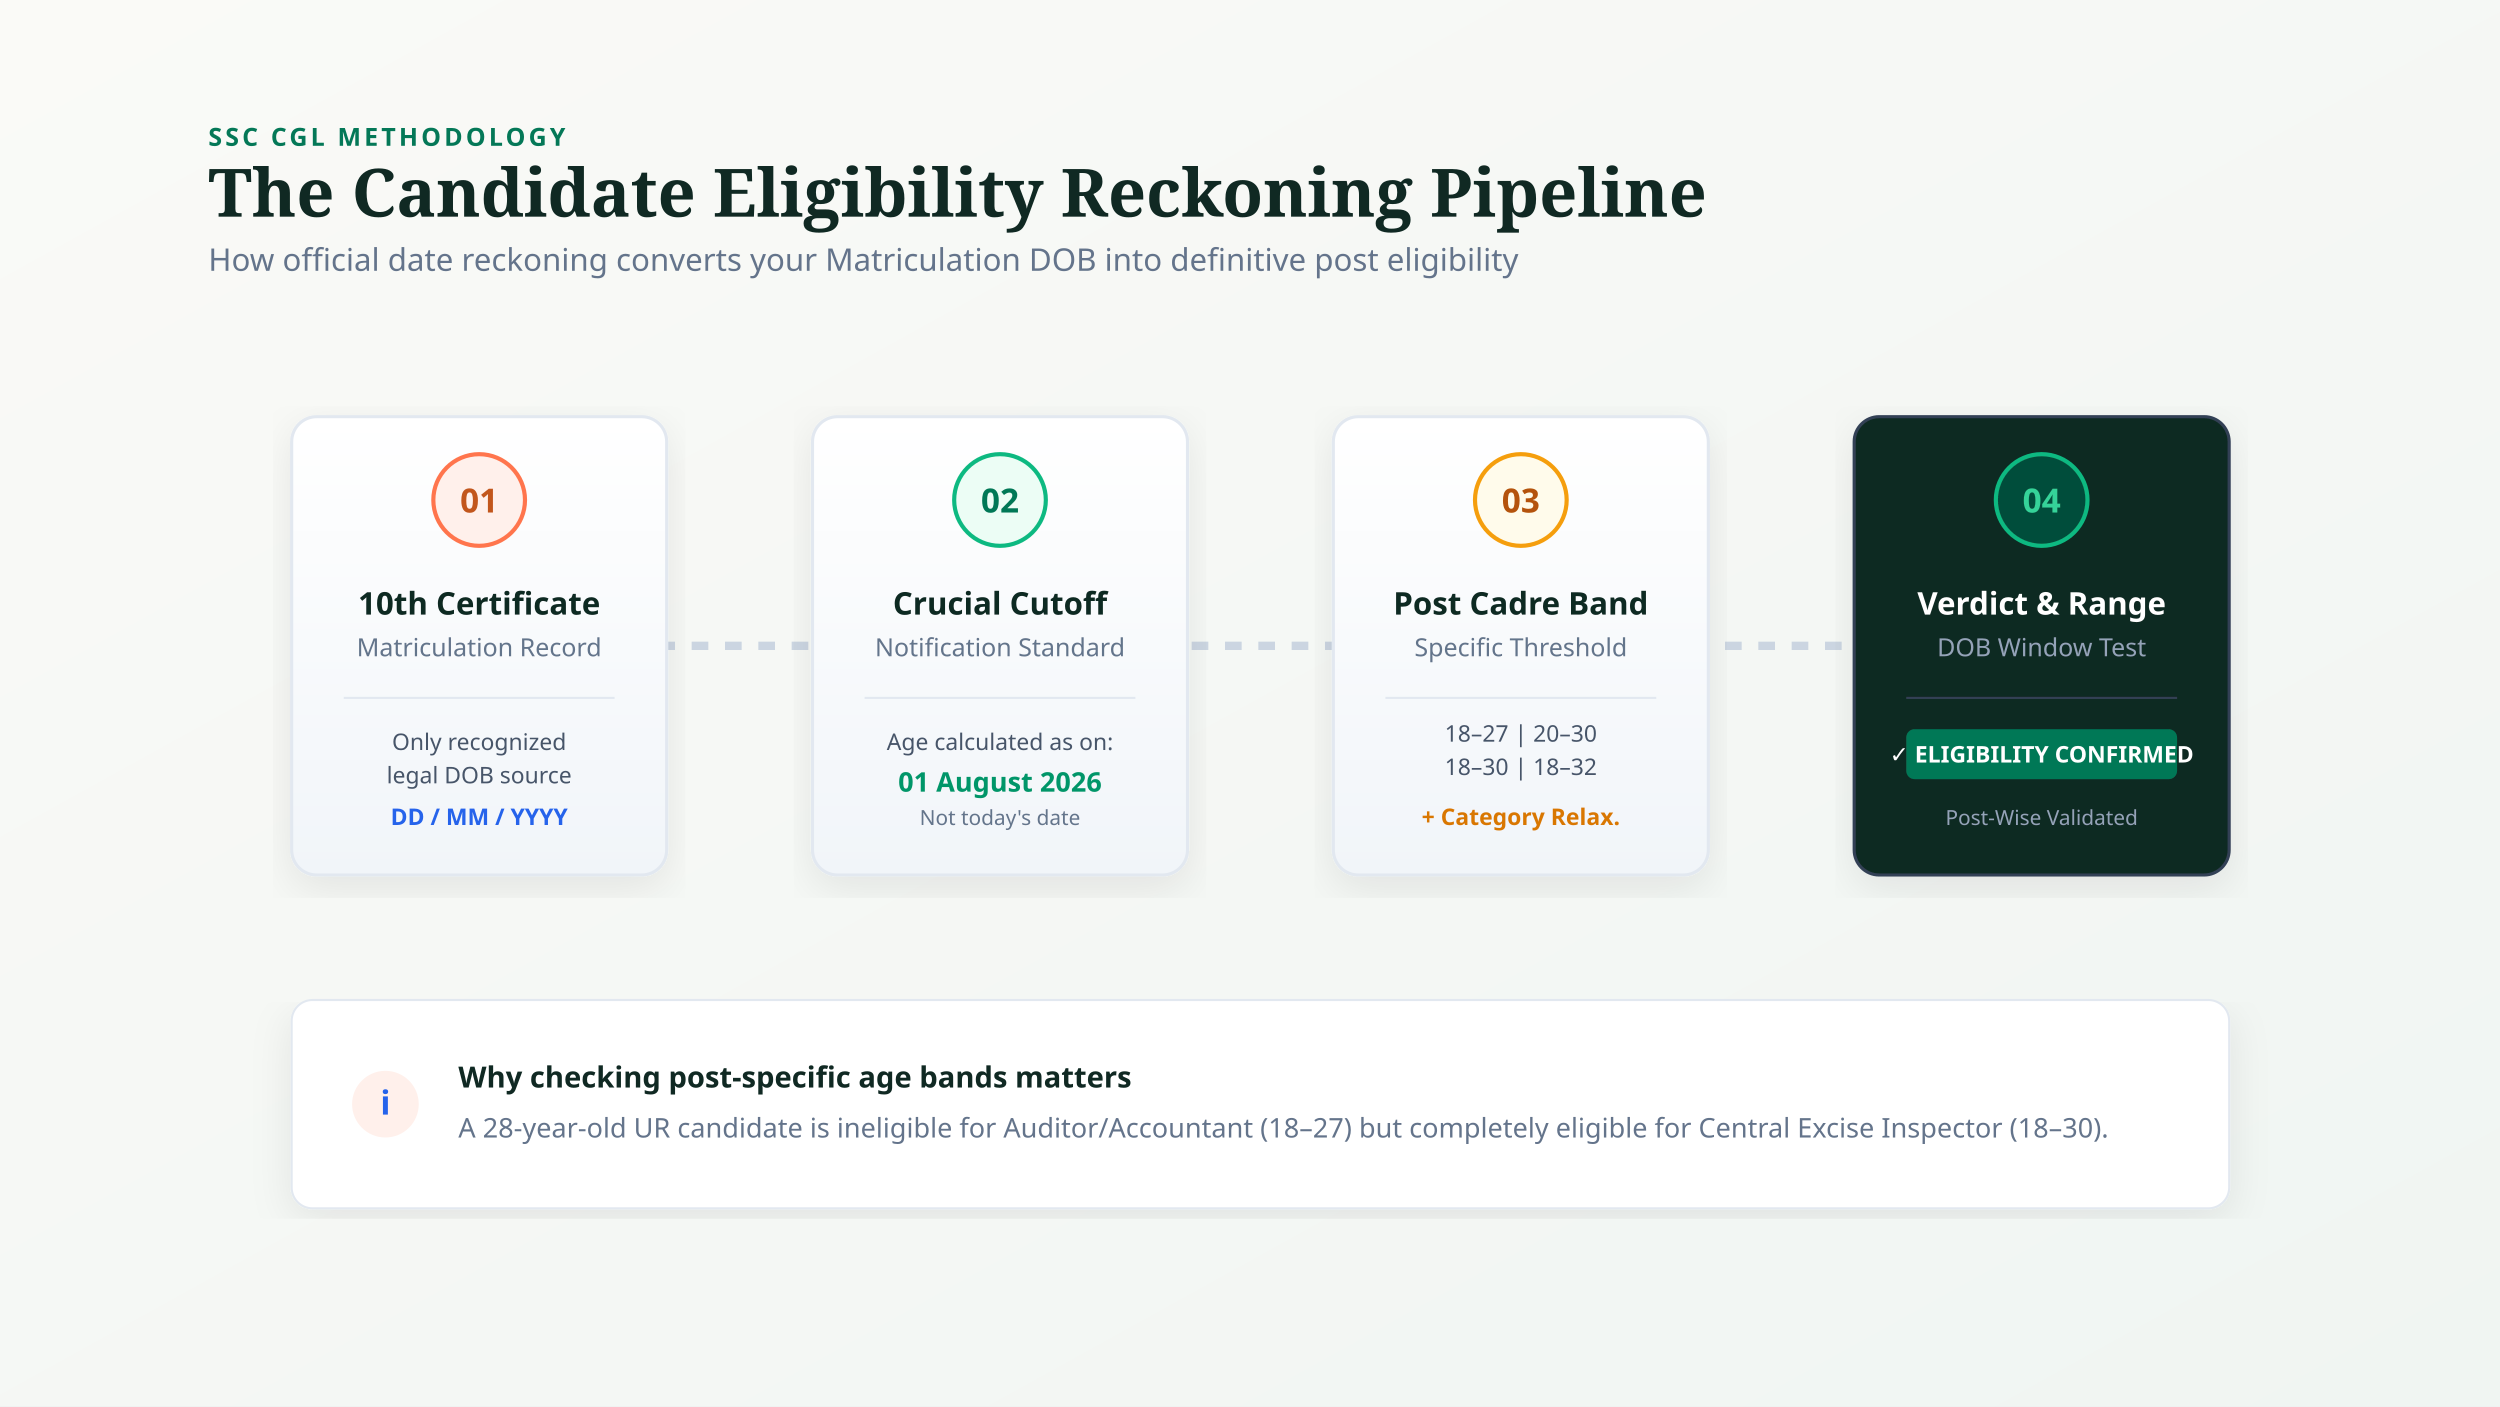
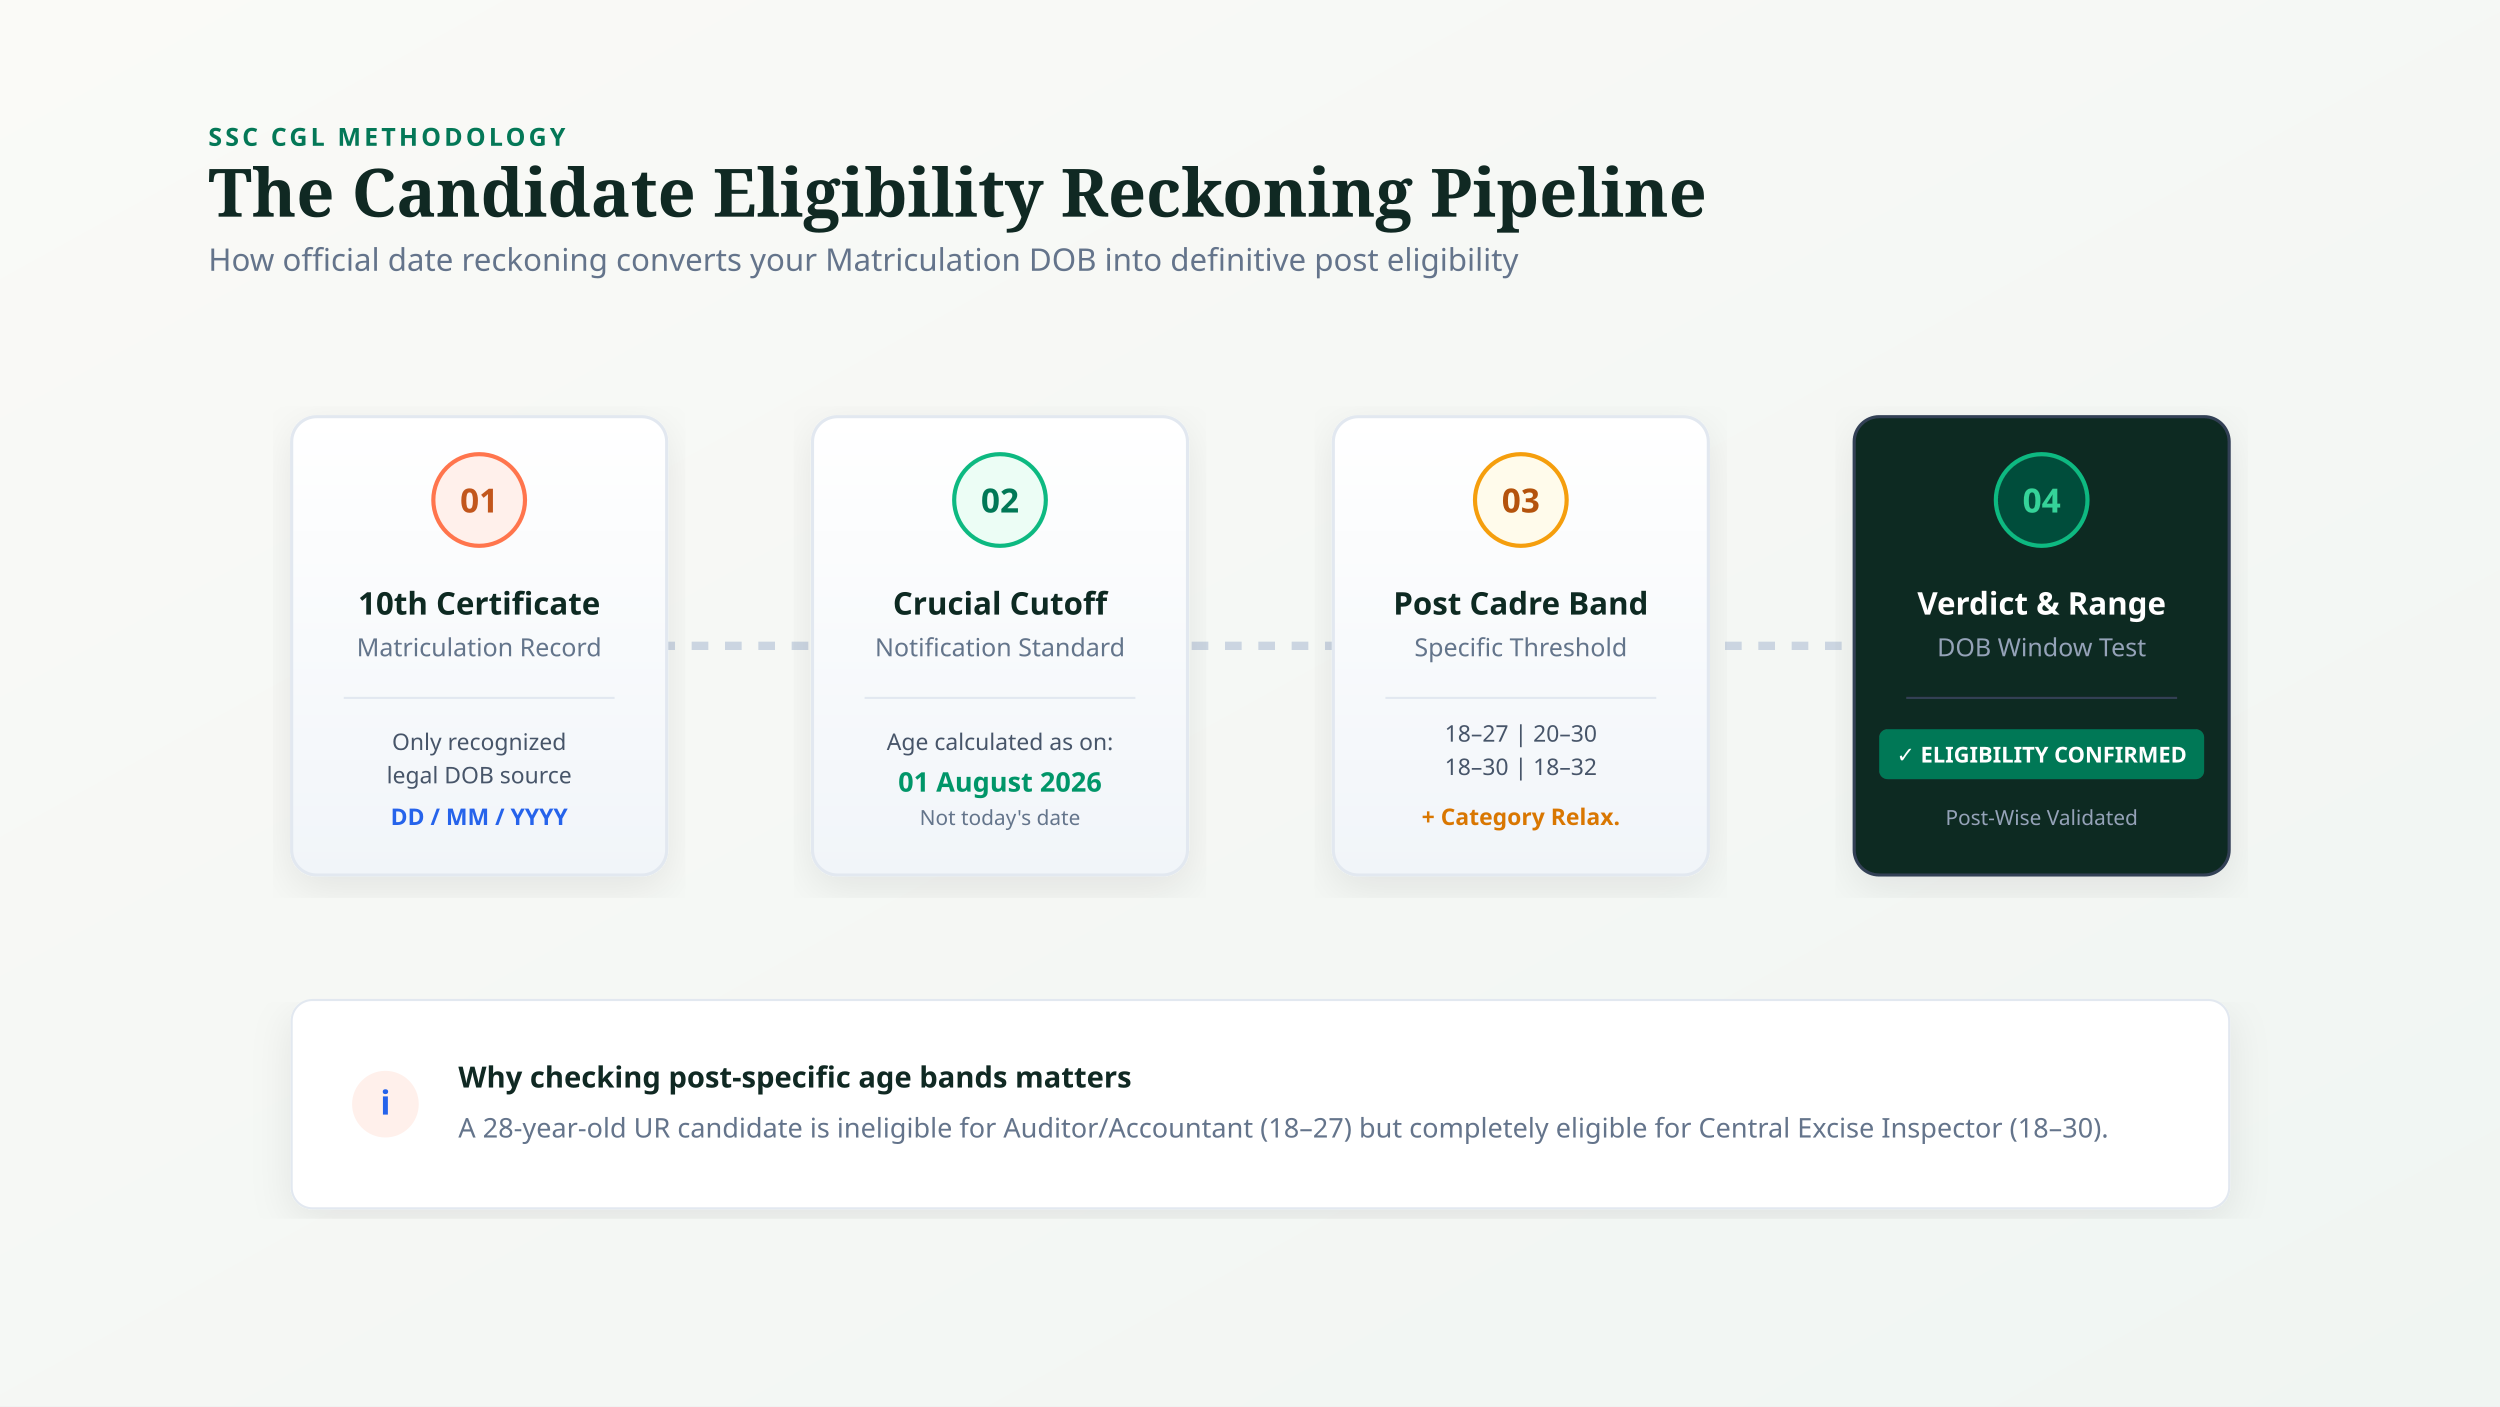
<svg xmlns="http://www.w3.org/2000/svg" viewBox="0 0 1200 675" width="1200" height="675">
  <defs>
    <linearGradient id="cjdBg" x1="0%" y1="0%" x2="100%" y2="100%">
      <stop offset="0%" stop-color="#FAFAF7" />
      <stop offset="100%" stop-color="#F0F5F2" />
    </linearGradient>
    <linearGradient id="nodeGrad" x1="0%" y1="0%" x2="0%" y2="100%">
      <stop offset="0%" stop-color="#FFFFFF" />
      <stop offset="100%" stop-color="#F1F5F9" />
    </linearGradient>
    <filter id="cjdShadow" x="-5%" y="-5%" width="110%" height="110%">
      <feDropShadow dx="0" dy="6" stdDeviation="10" flood-color="#102923" flood-opacity="0.08" />
    </filter>
  </defs>
  <rect width="1200" height="675" fill="url(#cjdBg)" />
  <g transform="translate(100, 70)">
    <text x="0" y="0" font-family="system-ui, sans-serif" font-size="12" font-weight="700" fill="#047857" letter-spacing="1.5">SSC CGL METHODOLOGY</text>
    <text x="0" y="34" font-family="'Fraunces', Georgia, serif" font-size="32" font-weight="700" fill="#102923">The Candidate Eligibility Reckoning Pipeline</text>
    <text x="0" y="60" font-family="system-ui, sans-serif" font-size="15" fill="#64748B">How official date reckoning converts your Matriculation DOB into definitive post eligibility</text>
  </g>
  <path d="M 220 310 L 980 310" stroke="#CBD5E1" stroke-width="4" stroke-dasharray="8 8" />
  <g transform="translate(140, 200)" filter="url(#cjdShadow)">
    <rect width="180" height="220" rx="12" fill="url(#nodeGrad)" stroke="#E2E8F0" stroke-width="1.5" />
    <circle cx="90" cy="40" r="22" fill="#FFF0EB" stroke="#FF754D" stroke-width="2" />
    <text x="90" y="46" font-family="system-ui, sans-serif" font-size="16" font-weight="700" fill="#C2571F" text-anchor="middle">01</text>
    <text x="90" y="95" font-family="system-ui, sans-serif" font-size="15" font-weight="700" fill="#102923" text-anchor="middle">10th Certificate</text>
    <text x="90" y="115" font-family="system-ui, sans-serif" font-size="12" fill="#64748B" text-anchor="middle">Matriculation Record</text>
    <line x1="25" y1="135" x2="155" y2="135" stroke="#E2E8F0" stroke-width="1" />
    <text x="90" y="160" font-family="system-ui, sans-serif" font-size="11" fill="#475569" text-anchor="middle">Only recognized</text>
    <text x="90" y="176" font-family="system-ui, sans-serif" font-size="11" fill="#475569" text-anchor="middle">legal DOB source</text>
    <text x="90" y="196" font-family="system-ui, sans-serif" font-size="11" font-weight="600" fill="#2563EB" text-anchor="middle">DD / MM / YYYY</text>
  </g>
  <g transform="translate(390, 200)" filter="url(#cjdShadow)">
    <rect width="180" height="220" rx="12" fill="url(#nodeGrad)" stroke="#E2E8F0" stroke-width="1.5" />
    <circle cx="90" cy="40" r="22" fill="#ECFDF5" stroke="#10B981" stroke-width="2" />
    <text x="90" y="46" font-family="system-ui, sans-serif" font-size="16" font-weight="700" fill="#047857" text-anchor="middle">02</text>
    <text x="90" y="95" font-family="system-ui, sans-serif" font-size="15" font-weight="700" fill="#102923" text-anchor="middle">Crucial Cutoff</text>
    <text x="90" y="115" font-family="system-ui, sans-serif" font-size="12" fill="#64748B" text-anchor="middle">Notification Standard</text>
    <line x1="25" y1="135" x2="155" y2="135" stroke="#E2E8F0" stroke-width="1" />
    <text x="90" y="160" font-family="system-ui, sans-serif" font-size="11" fill="#475569" text-anchor="middle">Age calculated as on:</text>
    <text x="90" y="180" font-family="system-ui, sans-serif" font-size="13" font-weight="700" fill="#059669" text-anchor="middle">01 August 2026</text>
    <text x="90" y="196" font-family="system-ui, sans-serif" font-size="10" fill="#64748B" text-anchor="middle">Not today's date</text>
  </g>
  <g transform="translate(640, 200)" filter="url(#cjdShadow)">
    <rect width="180" height="220" rx="12" fill="url(#nodeGrad)" stroke="#E2E8F0" stroke-width="1.5" />
    <circle cx="90" cy="40" r="22" fill="#FFFBEB" stroke="#F59E0B" stroke-width="2" />
    <text x="90" y="46" font-family="system-ui, sans-serif" font-size="16" font-weight="700" fill="#B45309" text-anchor="middle">03</text>
    <text x="90" y="95" font-family="system-ui, sans-serif" font-size="15" font-weight="700" fill="#102923" text-anchor="middle">Post Cadre Band</text>
    <text x="90" y="115" font-family="system-ui, sans-serif" font-size="12" fill="#64748B" text-anchor="middle">Specific Threshold</text>
    <line x1="25" y1="135" x2="155" y2="135" stroke="#E2E8F0" stroke-width="1" />
    <text x="90" y="156" font-family="system-ui, sans-serif" font-size="11" fill="#475569" text-anchor="middle">18–27 | 20–30</text>
    <text x="90" y="172" font-family="system-ui, sans-serif" font-size="11" fill="#475569" text-anchor="middle">18–30 | 18–32</text>
    <text x="90" y="196" font-family="system-ui, sans-serif" font-size="11" font-weight="600" fill="#D97706" text-anchor="middle">+ Category Relax.</text>
  </g>
  <g transform="translate(890, 200)" filter="url(#cjdShadow)">
    <rect width="180" height="220" rx="12" fill="#102923" stroke="#334155" stroke-width="1.5" />
    <circle cx="90" cy="40" r="22" fill="#064E3B" stroke="#10B981" stroke-width="2" />
    <text x="90" y="46" font-family="system-ui, sans-serif" font-size="16" font-weight="700" fill="#34D399" text-anchor="middle">04</text>
    <text x="90" y="95" font-family="system-ui, sans-serif" font-size="15" font-weight="700" fill="#FFFFFF" text-anchor="middle">Verdict &amp; Range</text>
    <text x="90" y="115" font-family="system-ui, sans-serif" font-size="12" fill="#94A3B8" text-anchor="middle">DOB Window Test</text>
    <line x1="25" y1="135" x2="155" y2="135" stroke="#334155" stroke-width="1" />
-     <rect x="25" y="150" width="130" height="24" rx="4" fill="#047857" />
-     <text x="90" y="166" font-family="system-ui, sans-serif" font-size="11" font-weight="700" fill="#FFFFFF" text-anchor="middle">✓ ELIGIBILITY CONFIRMED</text>
+     <rect x="12" y="150" width="156" height="24" rx="4" fill="#047857" />
+     <text x="90" y="166" font-family="system-ui, sans-serif" font-size="10.5" font-weight="700" fill="#FFFFFF" text-anchor="middle">✓ ELIGIBILITY CONFIRMED</text>
    <text x="90" y="196" font-family="system-ui, sans-serif" font-size="10" fill="#94A3B8" text-anchor="middle">Post-Wise Validated</text>
  </g>
  <g transform="translate(140, 480)">
    <rect width="930" height="100" rx="10" fill="#FFFFFF" stroke="#E2E8F0" stroke-width="1" filter="url(#cjdShadow)" />
    <circle cx="45" cy="50" r="16" fill="#FFF0EB" />
    <text x="45" y="55" font-family="sans-serif" font-size="16" font-weight="700" fill="#2563EB" text-anchor="middle">i</text>
    <text x="80" y="42" font-family="system-ui, sans-serif" font-size="14" font-weight="700" fill="#102923">Why checking post-specific age bands matters</text>
    <text x="80" y="66" font-family="system-ui, sans-serif" font-size="13" fill="#64748B">A 28-year-old UR candidate is ineligible for Auditor/Accountant (18–27) but completely eligible for Central Excise Inspector (18–30).</text>
  </g>
</svg>
